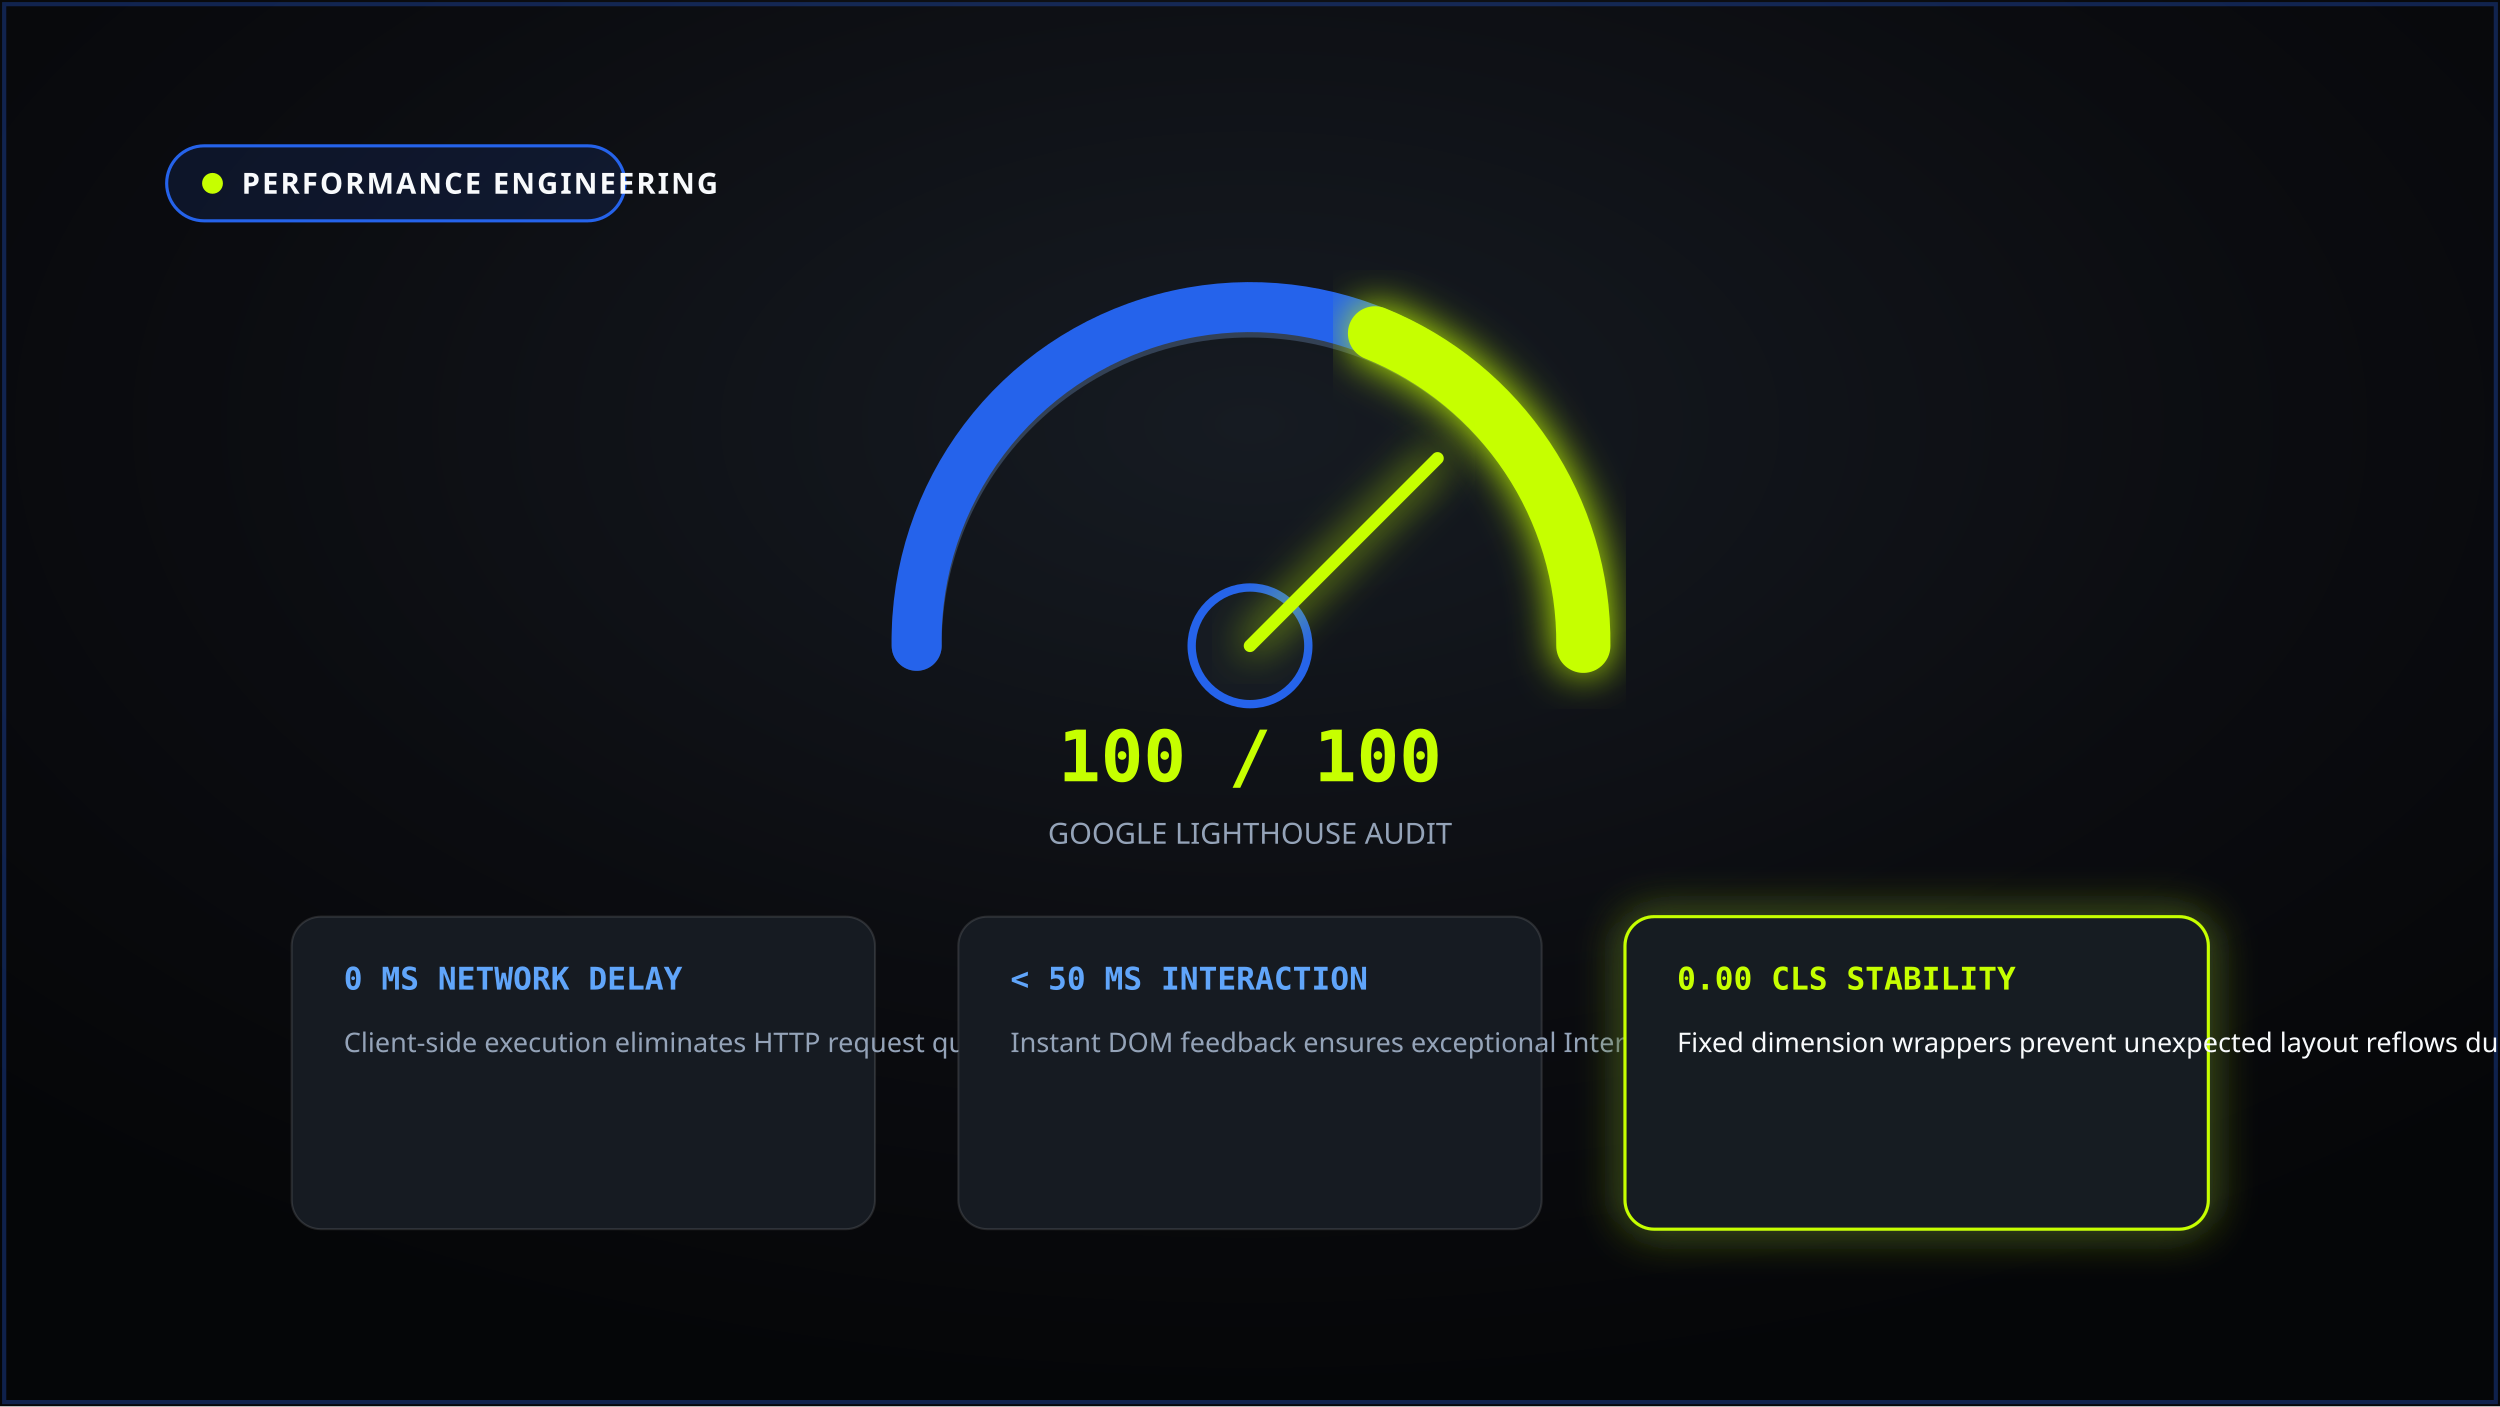
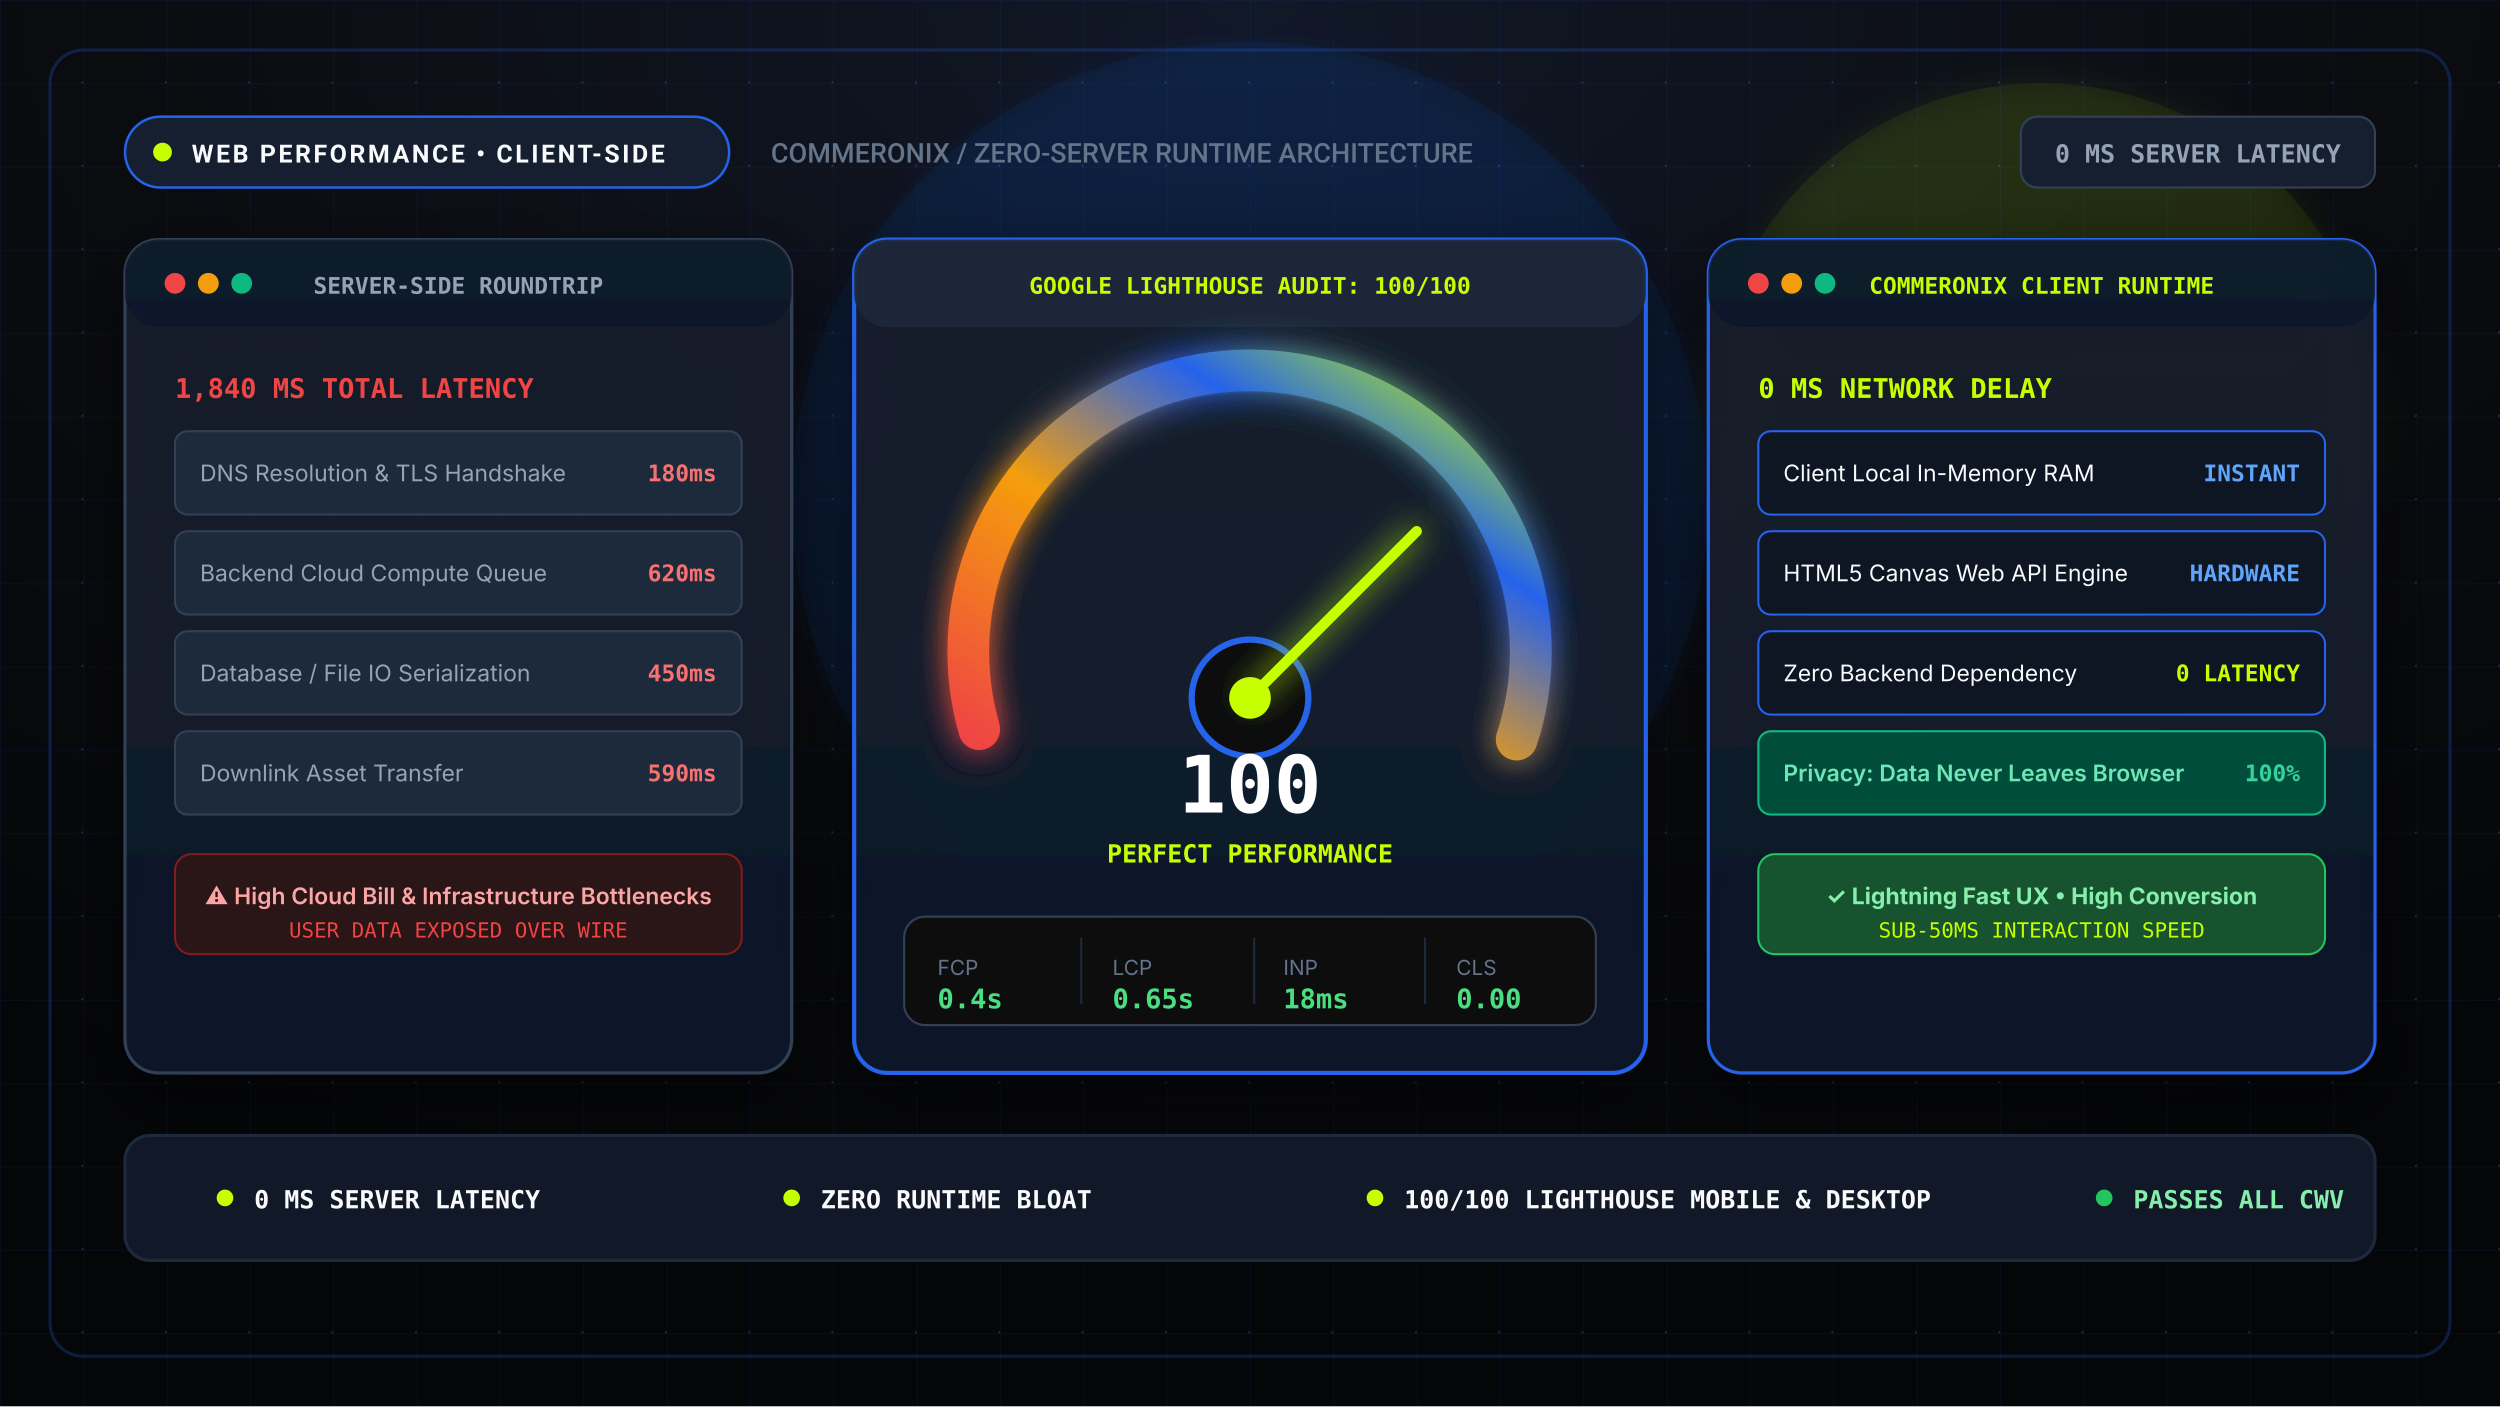
<svg xmlns="http://www.w3.org/2000/svg" viewBox="0 0 1200 675" width="1200" height="675" fill="none">
  <defs>
-     <radialGradient id="bgGrad4" cx="50%" cy="30%" r="70%">
-       <stop offset="0%" stop-color="#161B22" />
-       <stop offset="60%" stop-color="#0B0C10" />
+     <radialGradient id="bg-radial-l" cx="50%" cy="0%" r="90%">
+       <stop offset="0%" stop-color="#111827" />
+       <stop offset="50%" stop-color="#0B0C10" />
      <stop offset="100%" stop-color="#050608" />
    </radialGradient>
-     <filter id="glow4" x="-20%" y="-20%" width="140%" height="140%">
-       <feGaussianBlur stdDeviation="10" result="blur" />
+     <linearGradient id="cobalt-grad-l" x1="0%" y1="0%" x2="100%" y2="100%">
+       <stop offset="0%" stop-color="#60A5FA" />
+       <stop offset="50%" stop-color="#2563EB" />
+       <stop offset="100%" stop-color="#1D4ED8" />
+     </linearGradient>
+     <linearGradient id="lime-grad-l" x1="0%" y1="0%" x2="100%" y2="100%">
+       <stop offset="0%" stop-color="#E2FF4D" />
+       <stop offset="100%" stop-color="#C6FF00" />
+     </linearGradient>
+     <linearGradient id="card-grad-l" x1="0%" y1="0%" x2="0%" y2="100%">
+       <stop offset="0%" stop-color="#161F30" stop-opacity="0.9" />
+       <stop offset="100%" stop-color="#0F172A" stop-opacity="0.95" />
+     </linearGradient>
+     <linearGradient id="speed-arc-grad" x1="0%" y1="100%" x2="100%" y2="0%">
+       <stop offset="0%" stop-color="#EF4444" />
+       <stop offset="40%" stop-color="#F59E0B" />
+       <stop offset="70%" stop-color="#2563EB" />
+       <stop offset="100%" stop-color="#C6FF00" />
+     </linearGradient>
+     <filter id="soft-glow-l" x="-20%" y="-20%" width="140%" height="140%">
+       <feGaussianBlur stdDeviation="8" result="blur" />
      <feMerge>
        <feMergeNode in="blur" />
        <feMergeNode in="SourceGraphic" />
      </feMerge>
    </filter>
+     <filter id="box-shadow-l" x="-10%" y="-10%" width="120%" height="120%">
+       <feDropShadow dx="0" dy="12" stdDeviation="16" flood-color="#000000" flood-opacity="0.6" />
+     </filter>
+     <pattern id="tech-grid-l" width="40" height="40" patternUnits="userSpaceOnUse">
+       <path d="M 40 0 L 0 0 0 40" fill="none" stroke="#2563EB" stroke-width="1" stroke-opacity="0.08" />
+       <circle cx="40" cy="40" r="1" fill="#60A5FA" fill-opacity="0.25" />
+     </pattern>
  </defs>
-   <rect width="1200" height="675" fill="url(#bgGrad4)" />
-   <rect x="2" y="2" width="1196" height="671" stroke="#2563EB" stroke-width="2" stroke-opacity="0.3" />
-   <rect x="80" y="70" width="220" height="36" rx="18" fill="rgba(37,99,235,0.12)" stroke="#2563EB" stroke-width="1.5" />
-   <circle cx="102" cy="88" r="5" fill="#C6FF00" />
-   <text x="116" y="93" fill="#F8FAFC" font-family="'Plus Jakarta Sans', sans-serif" font-size="14" font-weight="700" letter-spacing="1">PERFORMANCE ENGINEERING</text>
-   <g transform="translate(600, 310)">
-     <path d="M -160 0 A 160 160 0 0 1 160 0" stroke="#334155" stroke-width="24" stroke-linecap="round" fill="none" />
-     <path d="M -160 0 A 160 160 0 0 1 140 -80" stroke="#2563EB" stroke-width="24" stroke-linecap="round" fill="none" />
-     <path d="M 60 -150 A 160 160 0 0 1 160 0" stroke="#C6FF00" stroke-width="26" stroke-linecap="round" fill="none" filter="url(#glow4)" />
-     <circle cx="0" cy="0" r="28" fill="#161B22" stroke="#2563EB" stroke-width="4" />
-     <line x1="0" y1="0" x2="90" y2="-90" stroke="#C6FF00" stroke-width="6" stroke-linecap="round" filter="url(#glow4)" />
-     <text x="0" y="65" text-anchor="middle" fill="#C6FF00" font-family="'JetBrains Mono', monospace" font-size="34" font-weight="800">100 / 100</text>
-     <text x="0" y="95" text-anchor="middle" fill="#94A3B8" font-family="'Plus Jakarta Sans', sans-serif" font-size="14">GOOGLE LIGHTHOUSE AUDIT</text>
+   <rect width="1200" height="675" fill="url(#bg-radial-l)" />
+   <rect width="1200" height="675" fill="url(#tech-grid-l)" />
+   <circle cx="600" cy="240" r="220" fill="#2563EB" fill-opacity="0.08" filter="url(#soft-glow-l)" />
+   <circle cx="980" cy="200" r="160" fill="#C6FF00" fill-opacity="0.07" filter="url(#soft-glow-l)" />
+   <rect x="24" y="24" width="1152" height="627" rx="16" stroke="#2563EB" stroke-opacity="0.25" stroke-width="1.5" />
+   <g transform="translate(60, 56)">
+     <rect x="0" y="0" width="290" height="34" rx="17" fill="#161F30" stroke="#2563EB" stroke-width="1.2" />
+     <circle cx="18" cy="17" r="4.5" fill="#C6FF00" />
+     <text x="32" y="22" fill="#F8FAFC" font-family="-apple-system, BlinkMacSystemFont, 'Segoe UI', Roboto, sans-serif" font-size="12" font-weight="700" letter-spacing="1.2">WEB PERFORMANCE • CLIENT-SIDE</text>
+     <text x="310" y="22" fill="#64748B" font-family="-apple-system, BlinkMacSystemFont, 'Segoe UI', Roboto, sans-serif" font-size="13" font-weight="500">COMMERONIX / ZERO-SERVER RUNTIME ARCHITECTURE</text>
+     <rect x="910" y="0" width="170" height="34" rx="8" fill="#161F30" stroke="#334155" stroke-width="1" />
+     <text x="995" y="22" text-anchor="middle" fill="#94A3B8" font-family="'JetBrains Mono', monospace" font-size="12" font-weight="600">0 MS SERVER LATENCY</text>
  </g>
-   <rect x="140" y="440" width="280" height="150" rx="14" fill="#161B22" stroke="rgba(255,255,255,0.12)" />
-   <text x="165" y="475" fill="#60A5FA" font-family="'JetBrains Mono', monospace" font-size="15" font-weight="700">0 MS NETWORK DELAY</text>
-   <text x="165" y="505" fill="#94A3B8" font-family="'Plus Jakarta Sans', sans-serif" font-size="13">Client-side execution eliminates HTTP request queues and server compute lag.</text>
-   <rect x="460" y="440" width="280" height="150" rx="14" fill="#161B22" stroke="rgba(255,255,255,0.12)" />
-   <text x="485" y="475" fill="#60A5FA" font-family="'JetBrains Mono', monospace" font-size="15" font-weight="700">&lt; 50 MS INTERACTION</text>
-   <text x="485" y="505" fill="#94A3B8" font-family="'Plus Jakarta Sans', sans-serif" font-size="13">Instant DOM feedback ensures exceptional Interaction to Next Paint (INP) scores.</text>
-   <rect x="780" y="440" width="280" height="150" rx="14" fill="#161B22" stroke="#C6FF00" stroke-width="1.5" filter="url(#glow4)" />
-   <text x="805" y="475" fill="#C6FF00" font-family="'JetBrains Mono', monospace" font-size="15" font-weight="700">0.00 CLS STABILITY</text>
-   <text x="805" y="505" fill="#F8FAFC" font-family="'Plus Jakarta Sans', sans-serif" font-size="13">Fixed dimension wrappers prevent unexpected layout reflows during image loading.</text>
+   <g transform="translate(60, 115)" filter="url(#box-shadow-l)">
+     <rect width="320" height="400" rx="16" fill="url(#card-grad-l)" stroke="#334155" stroke-width="1.5" />
+     <rect x="0" y="0" width="320" height="42" rx="16" fill="#111827" fill-opacity="0.8" />
+     <circle cx="24" cy="21" r="5" fill="#EF4444" />
+     <circle cx="40" cy="21" r="5" fill="#F59E0B" />
+     <circle cx="56" cy="21" r="5" fill="#10B981" />
+     <text x="160" y="26" text-anchor="middle" fill="#94A3B8" font-family="'JetBrains Mono', monospace" font-size="11" font-weight="600">SERVER-SIDE ROUNDTRIP</text>
+     <g transform="translate(24, 60)">
+       <text x="0" y="16" fill="#EF4444" font-family="'JetBrains Mono', monospace" font-size="13" font-weight="700">1,840 MS TOTAL LATENCY</text>
+       <g transform="translate(0, 32)">
+         <rect width="272" height="40" rx="6" fill="#1E293B" stroke="#334155" stroke-width="1" />
+         <text x="12" y="24" fill="#94A3B8" font-family="-apple-system, BlinkMacSystemFont, sans-serif" font-size="11">DNS Resolution &amp; TLS Handshake</text>
+         <text x="260" y="24" text-anchor="end" fill="#F87171" font-family="'JetBrains Mono', monospace" font-size="11" font-weight="600">180ms</text>
+         <rect y="48" width="272" height="40" rx="6" fill="#1E293B" stroke="#334155" stroke-width="1" />
+         <text x="12" y="72" fill="#94A3B8" font-family="-apple-system, BlinkMacSystemFont, sans-serif" font-size="11">Backend Cloud Compute Queue</text>
+         <text x="260" y="72" text-anchor="end" fill="#F87171" font-family="'JetBrains Mono', monospace" font-size="11" font-weight="600">620ms</text>
+         <rect y="96" width="272" height="40" rx="6" fill="#1E293B" stroke="#334155" stroke-width="1" />
+         <text x="12" y="120" fill="#94A3B8" font-family="-apple-system, BlinkMacSystemFont, sans-serif" font-size="11">Database / File IO Serialization</text>
+         <text x="260" y="120" text-anchor="end" fill="#F87171" font-family="'JetBrains Mono', monospace" font-size="11" font-weight="600">450ms</text>
+         <rect y="144" width="272" height="40" rx="6" fill="#1E293B" stroke="#334155" stroke-width="1" />
+         <text x="12" y="168" fill="#94A3B8" font-family="-apple-system, BlinkMacSystemFont, sans-serif" font-size="11">Downlink Asset Transfer</text>
+         <text x="260" y="168" text-anchor="end" fill="#F87171" font-family="'JetBrains Mono', monospace" font-size="11" font-weight="600">590ms</text>
+       </g>
+       <g transform="translate(0, 235)">
+         <rect width="272" height="48" rx="8" fill="#2A1215" stroke="#7F1D1D" stroke-width="1" />
+         <text x="136" y="24" text-anchor="middle" fill="#FCA5A5" font-family="-apple-system, BlinkMacSystemFont, sans-serif" font-size="11" font-weight="600">⚠ High Cloud Bill &amp; Infrastructure Bottlenecks</text>
+         <text x="136" y="40" text-anchor="middle" fill="#EF4444" font-family="'JetBrains Mono', monospace" font-size="10">USER DATA EXPOSED OVER WIRE</text>
+       </g>
+     </g>
+   </g>
+   <g transform="translate(410, 115)" filter="url(#box-shadow-l)">
+     <rect width="380" height="400" rx="16" fill="url(#card-grad-l)" stroke="#2563EB" stroke-width="2" />
+     <rect x="0" y="0" width="380" height="42" rx="16" fill="#1E293B" fill-opacity="0.9" />
+     <text x="190" y="26" text-anchor="middle" fill="#C6FF00" font-family="'JetBrains Mono', monospace" font-size="11" font-weight="700">GOOGLE LIGHTHOUSE AUDIT: 100/100</text>
+     <g transform="translate(190, 205)">
+       <path d="M -130 30 A 135 135 0 1 1 130 30" fill="none" stroke="#1E293B" stroke-width="20" stroke-linecap="round" />
+       <path d="M -130 30 A 135 135 0 1 1 128 35" fill="none" stroke="url(#speed-arc-grad)" stroke-width="20" stroke-linecap="round" filter="url(#soft-glow-l)" />
+       <circle cx="0" cy="15" r="28" fill="#0B0C10" stroke="#2563EB" stroke-width="3" />
+       <line x1="0" y1="15" x2="80" y2="-65" stroke="#C6FF00" stroke-width="5" stroke-linecap="round" filter="url(#soft-glow-l)" />
+       <circle cx="0" cy="15" r="10" fill="#C6FF00" />
+       <text x="0" y="70" text-anchor="middle" fill="#FFFFFF" font-family="'JetBrains Mono', monospace" font-size="38" font-weight="900">100</text>
+       <text x="0" y="94" text-anchor="middle" fill="#C6FF00" font-family="'JetBrains Mono', monospace" font-size="12" font-weight="800">PERFECT PERFORMANCE</text>
+     </g>
+     <g transform="translate(24, 325)">
+       <rect width="332" height="52" rx="10" fill="#0B0C10" stroke="#334155" stroke-width="1" />
+       <g transform="translate(16, 16)">
+         <text x="0" y="12" fill="#64748B" font-family="-apple-system, BlinkMacSystemFont, sans-serif" font-size="10">FCP</text>
+         <text x="0" y="28" fill="#4ADE80" font-family="'JetBrains Mono', monospace" font-size="13" font-weight="700">0.4s</text>
+       </g>
+       <line x1="85" y1="10" x2="85" y2="42" stroke="#1E293B" stroke-width="1" />
+       <g transform="translate(100, 16)">
+         <text x="0" y="12" fill="#64748B" font-family="-apple-system, BlinkMacSystemFont, sans-serif" font-size="10">LCP</text>
+         <text x="0" y="28" fill="#4ADE80" font-family="'JetBrains Mono', monospace" font-size="13" font-weight="700">0.65s</text>
+       </g>
+       <line x1="168" y1="10" x2="168" y2="42" stroke="#1E293B" stroke-width="1" />
+       <g transform="translate(182, 16)">
+         <text x="0" y="12" fill="#64748B" font-family="-apple-system, BlinkMacSystemFont, sans-serif" font-size="10">INP</text>
+         <text x="0" y="28" fill="#4ADE80" font-family="'JetBrains Mono', monospace" font-size="13" font-weight="700">18ms</text>
+       </g>
+       <line x1="250" y1="10" x2="250" y2="42" stroke="#1E293B" stroke-width="1" />
+       <g transform="translate(265, 16)">
+         <text x="0" y="12" fill="#64748B" font-family="-apple-system, BlinkMacSystemFont, sans-serif" font-size="10">CLS</text>
+         <text x="0" y="28" fill="#4ADE80" font-family="'JetBrains Mono', monospace" font-size="13" font-weight="700">0.00</text>
+       </g>
+     </g>
+   </g>
+   <g transform="translate(820, 115)" filter="url(#box-shadow-l)">
+     <rect width="320" height="400" rx="16" fill="url(#card-grad-l)" stroke="#2563EB" stroke-width="1.5" />
+     <rect x="0" y="0" width="320" height="42" rx="16" fill="#111827" fill-opacity="0.8" />
+     <circle cx="24" cy="21" r="5" fill="#EF4444" />
+     <circle cx="40" cy="21" r="5" fill="#F59E0B" />
+     <circle cx="56" cy="21" r="5" fill="#10B981" />
+     <text x="160" y="26" text-anchor="middle" fill="#C6FF00" font-family="'JetBrains Mono', monospace" font-size="11" font-weight="700">COMMERONIX CLIENT RUNTIME</text>
+     <g transform="translate(24, 60)">
+       <text x="0" y="16" fill="#C6FF00" font-family="'JetBrains Mono', monospace" font-size="13" font-weight="800">0 MS NETWORK DELAY</text>
+       <g transform="translate(0, 32)">
+         <rect width="272" height="40" rx="6" fill="#0B1324" stroke="#2563EB" stroke-width="1" />
+         <text x="12" y="24" fill="#F8FAFC" font-family="-apple-system, BlinkMacSystemFont, sans-serif" font-size="11">Client Local In-Memory RAM</text>
+         <text x="260" y="24" text-anchor="end" fill="#60A5FA" font-family="'JetBrains Mono', monospace" font-size="11" font-weight="700">INSTANT</text>
+         <rect y="48" width="272" height="40" rx="6" fill="#0B1324" stroke="#2563EB" stroke-width="1" />
+         <text x="12" y="72" fill="#F8FAFC" font-family="-apple-system, BlinkMacSystemFont, sans-serif" font-size="11">HTML5 Canvas Web API Engine</text>
+         <text x="260" y="72" text-anchor="end" fill="#60A5FA" font-family="'JetBrains Mono', monospace" font-size="11" font-weight="700">HARDWARE</text>
+         <rect y="96" width="272" height="40" rx="6" fill="#0B1324" stroke="#2563EB" stroke-width="1" />
+         <text x="12" y="120" fill="#F8FAFC" font-family="-apple-system, BlinkMacSystemFont, sans-serif" font-size="11">Zero Backend Dependency</text>
+         <text x="260" y="120" text-anchor="end" fill="#C6FF00" font-family="'JetBrains Mono', monospace" font-size="11" font-weight="700">0 LATENCY</text>
+         <rect y="144" width="272" height="40" rx="6" fill="#064E3B" stroke="#10B981" stroke-width="1" />
+         <text x="12" y="168" fill="#6EE7B7" font-family="-apple-system, BlinkMacSystemFont, sans-serif" font-size="11" font-weight="600">Privacy: Data Never Leaves Browser</text>
+         <text x="260" y="168" text-anchor="end" fill="#34D399" font-family="'JetBrains Mono', monospace" font-size="11" font-weight="800">100%</text>
+       </g>
+       <g transform="translate(0, 235)">
+         <rect width="272" height="48" rx="8" fill="#14532D" stroke="#22C55E" stroke-width="1" />
+         <text x="136" y="24" text-anchor="middle" fill="#86EFAC" font-family="-apple-system, BlinkMacSystemFont, sans-serif" font-size="11" font-weight="700">✓ Lightning Fast UX • High Conversion</text>
+         <text x="136" y="40" text-anchor="middle" fill="#C6FF00" font-family="'JetBrains Mono', monospace" font-size="10">SUB-50MS INTERACTION SPEED</text>
+       </g>
+     </g>
+   </g>
+   <g transform="translate(60, 545)">
+     <rect width="1080" height="60" rx="12" fill="#111827" stroke="#1E293B" stroke-width="1.5" />
+     <g transform="translate(40, 20)">
+       <circle cx="8" cy="10" r="4" fill="#C6FF00" />
+       <text x="22" y="15" fill="#F8FAFC" font-family="'JetBrains Mono', monospace" font-size="12" font-weight="700">0 MS SERVER LATENCY</text>
+       <circle cx="280" cy="10" r="4" fill="#C6FF00" />
+       <text x="294" y="15" fill="#F8FAFC" font-family="'JetBrains Mono', monospace" font-size="12" font-weight="700">ZERO RUNTIME BLOAT</text>
+       <circle cx="560" cy="10" r="4" fill="#C6FF00" />
+       <text x="574" y="15" fill="#F8FAFC" font-family="'JetBrains Mono', monospace" font-size="12" font-weight="700">100/100 LIGHTHOUSE MOBILE &amp; DESKTOP</text>
+       <circle cx="910" cy="10" r="4" fill="#22C55E" />
+       <text x="924" y="15" fill="#86EFAC" font-family="'JetBrains Mono', monospace" font-size="12" font-weight="700">PASSES ALL CWV</text>
+     </g>
+   </g>
</svg>
